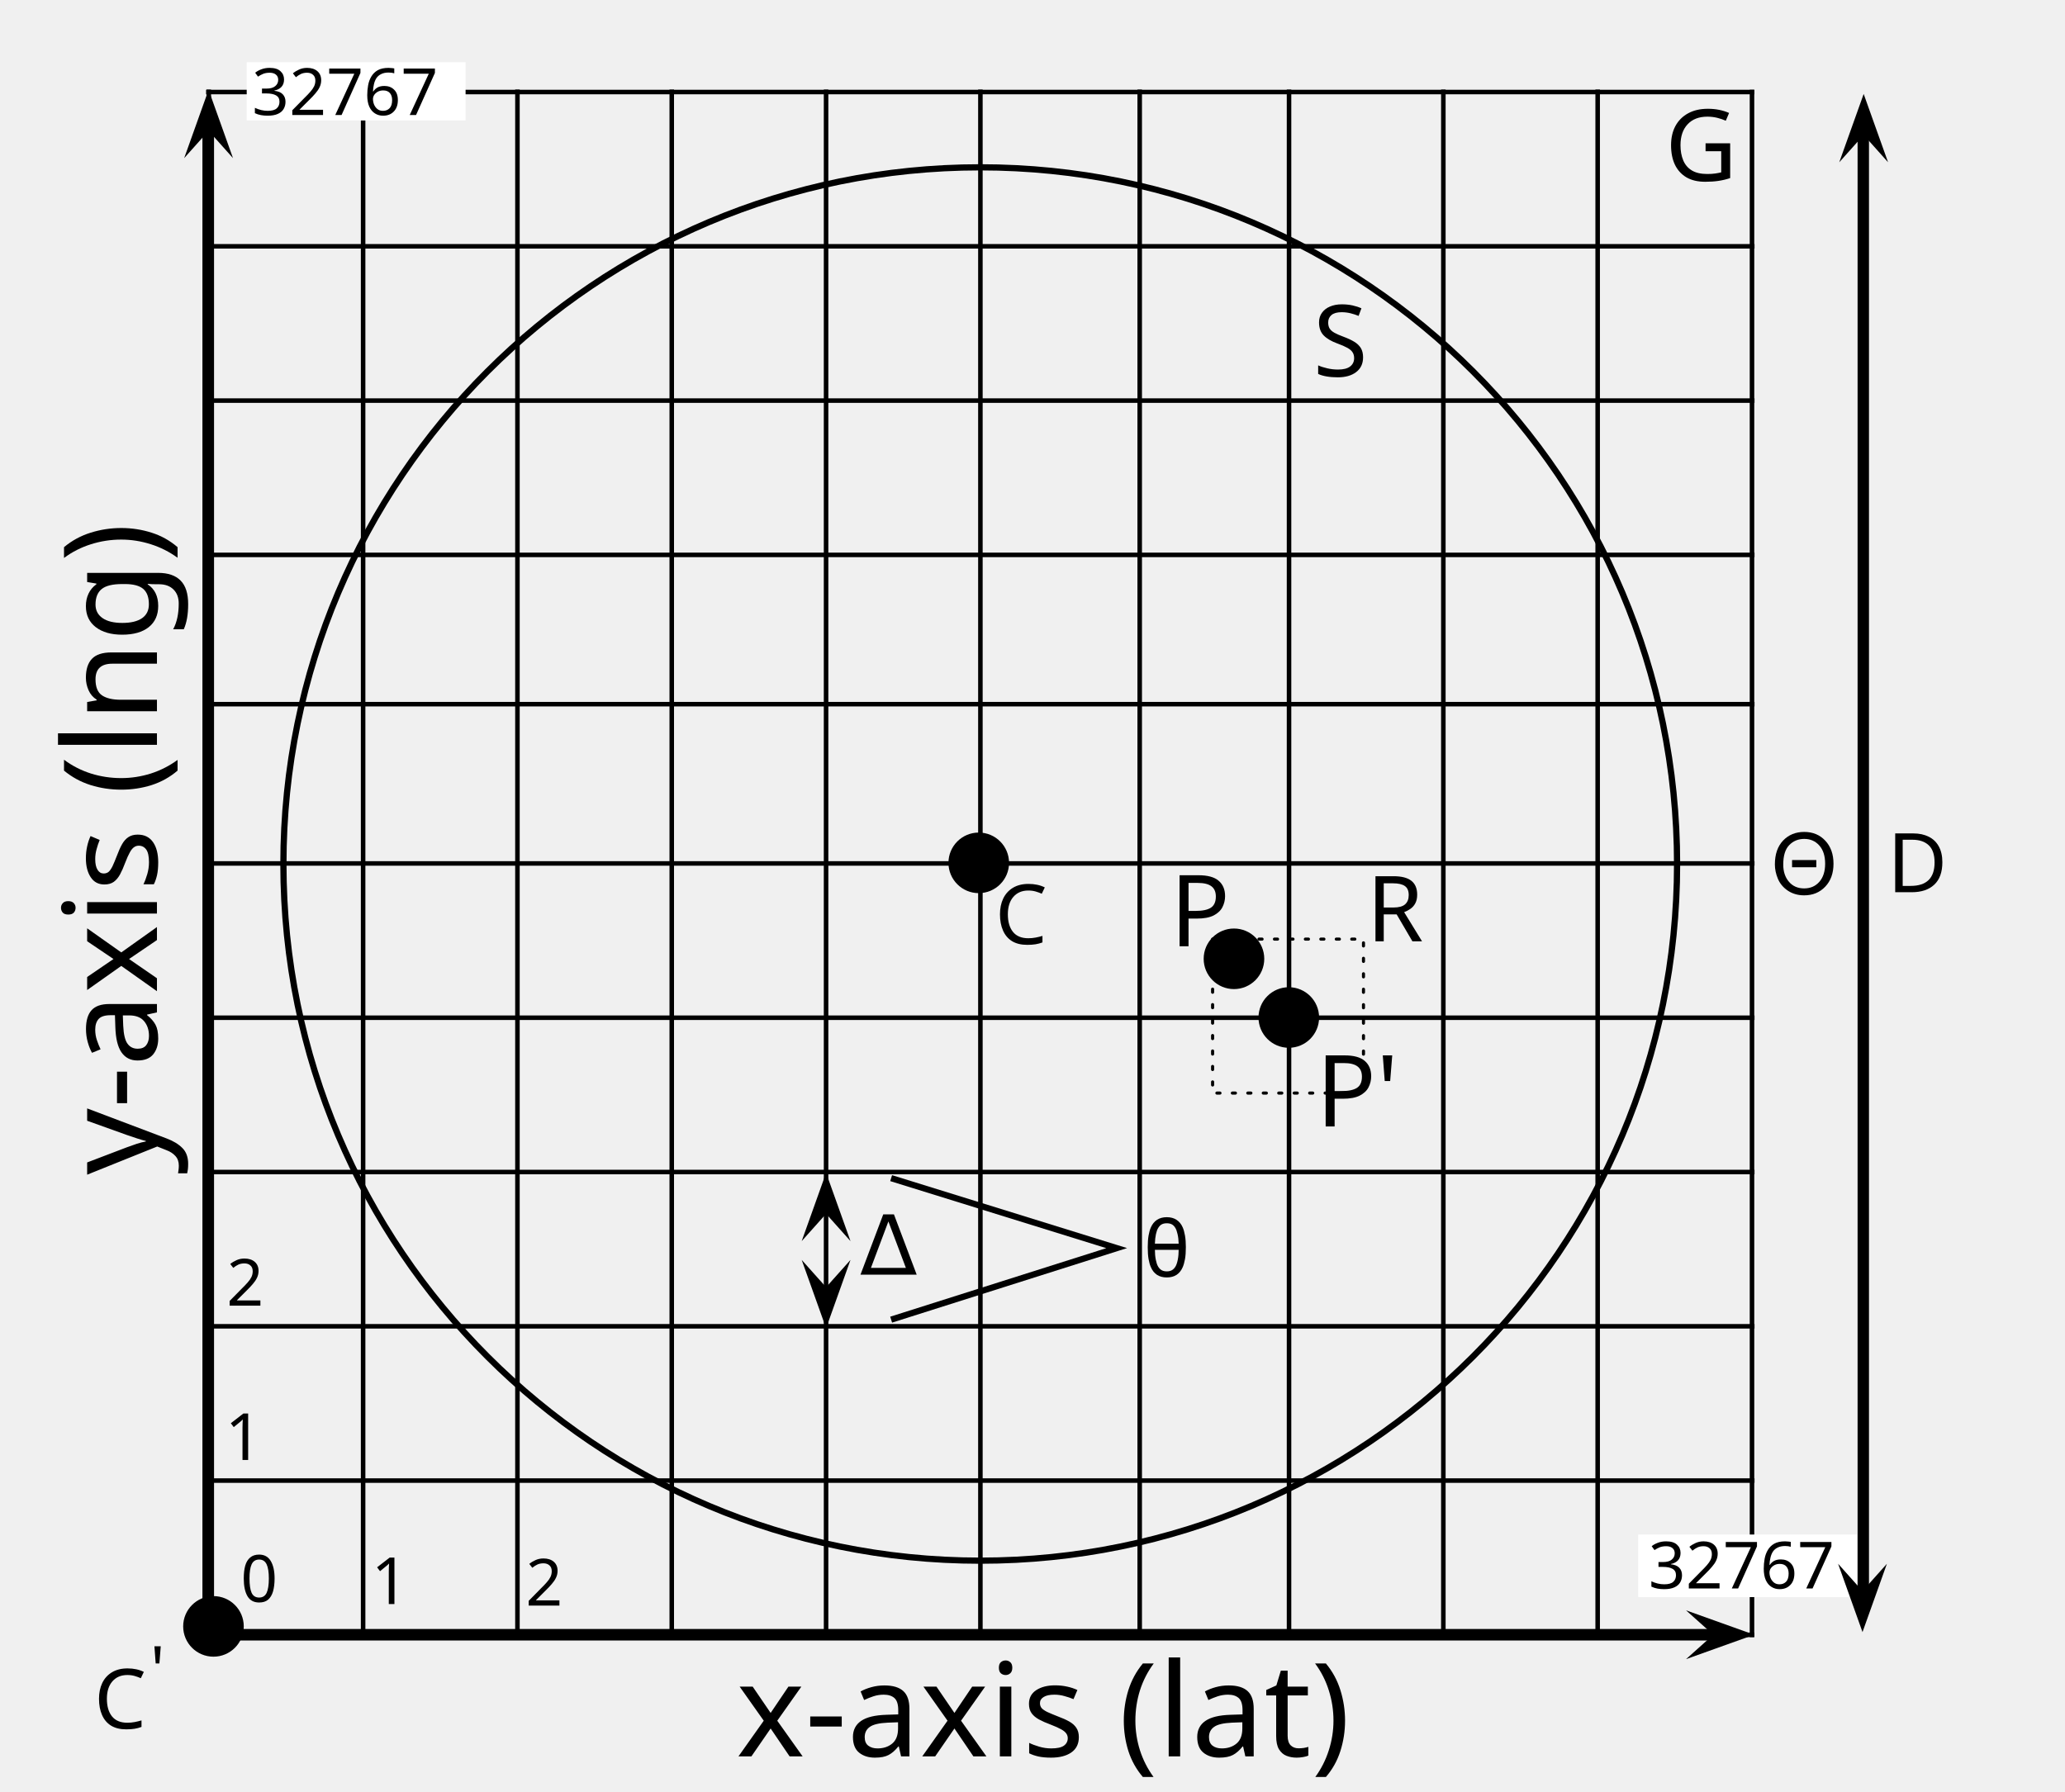
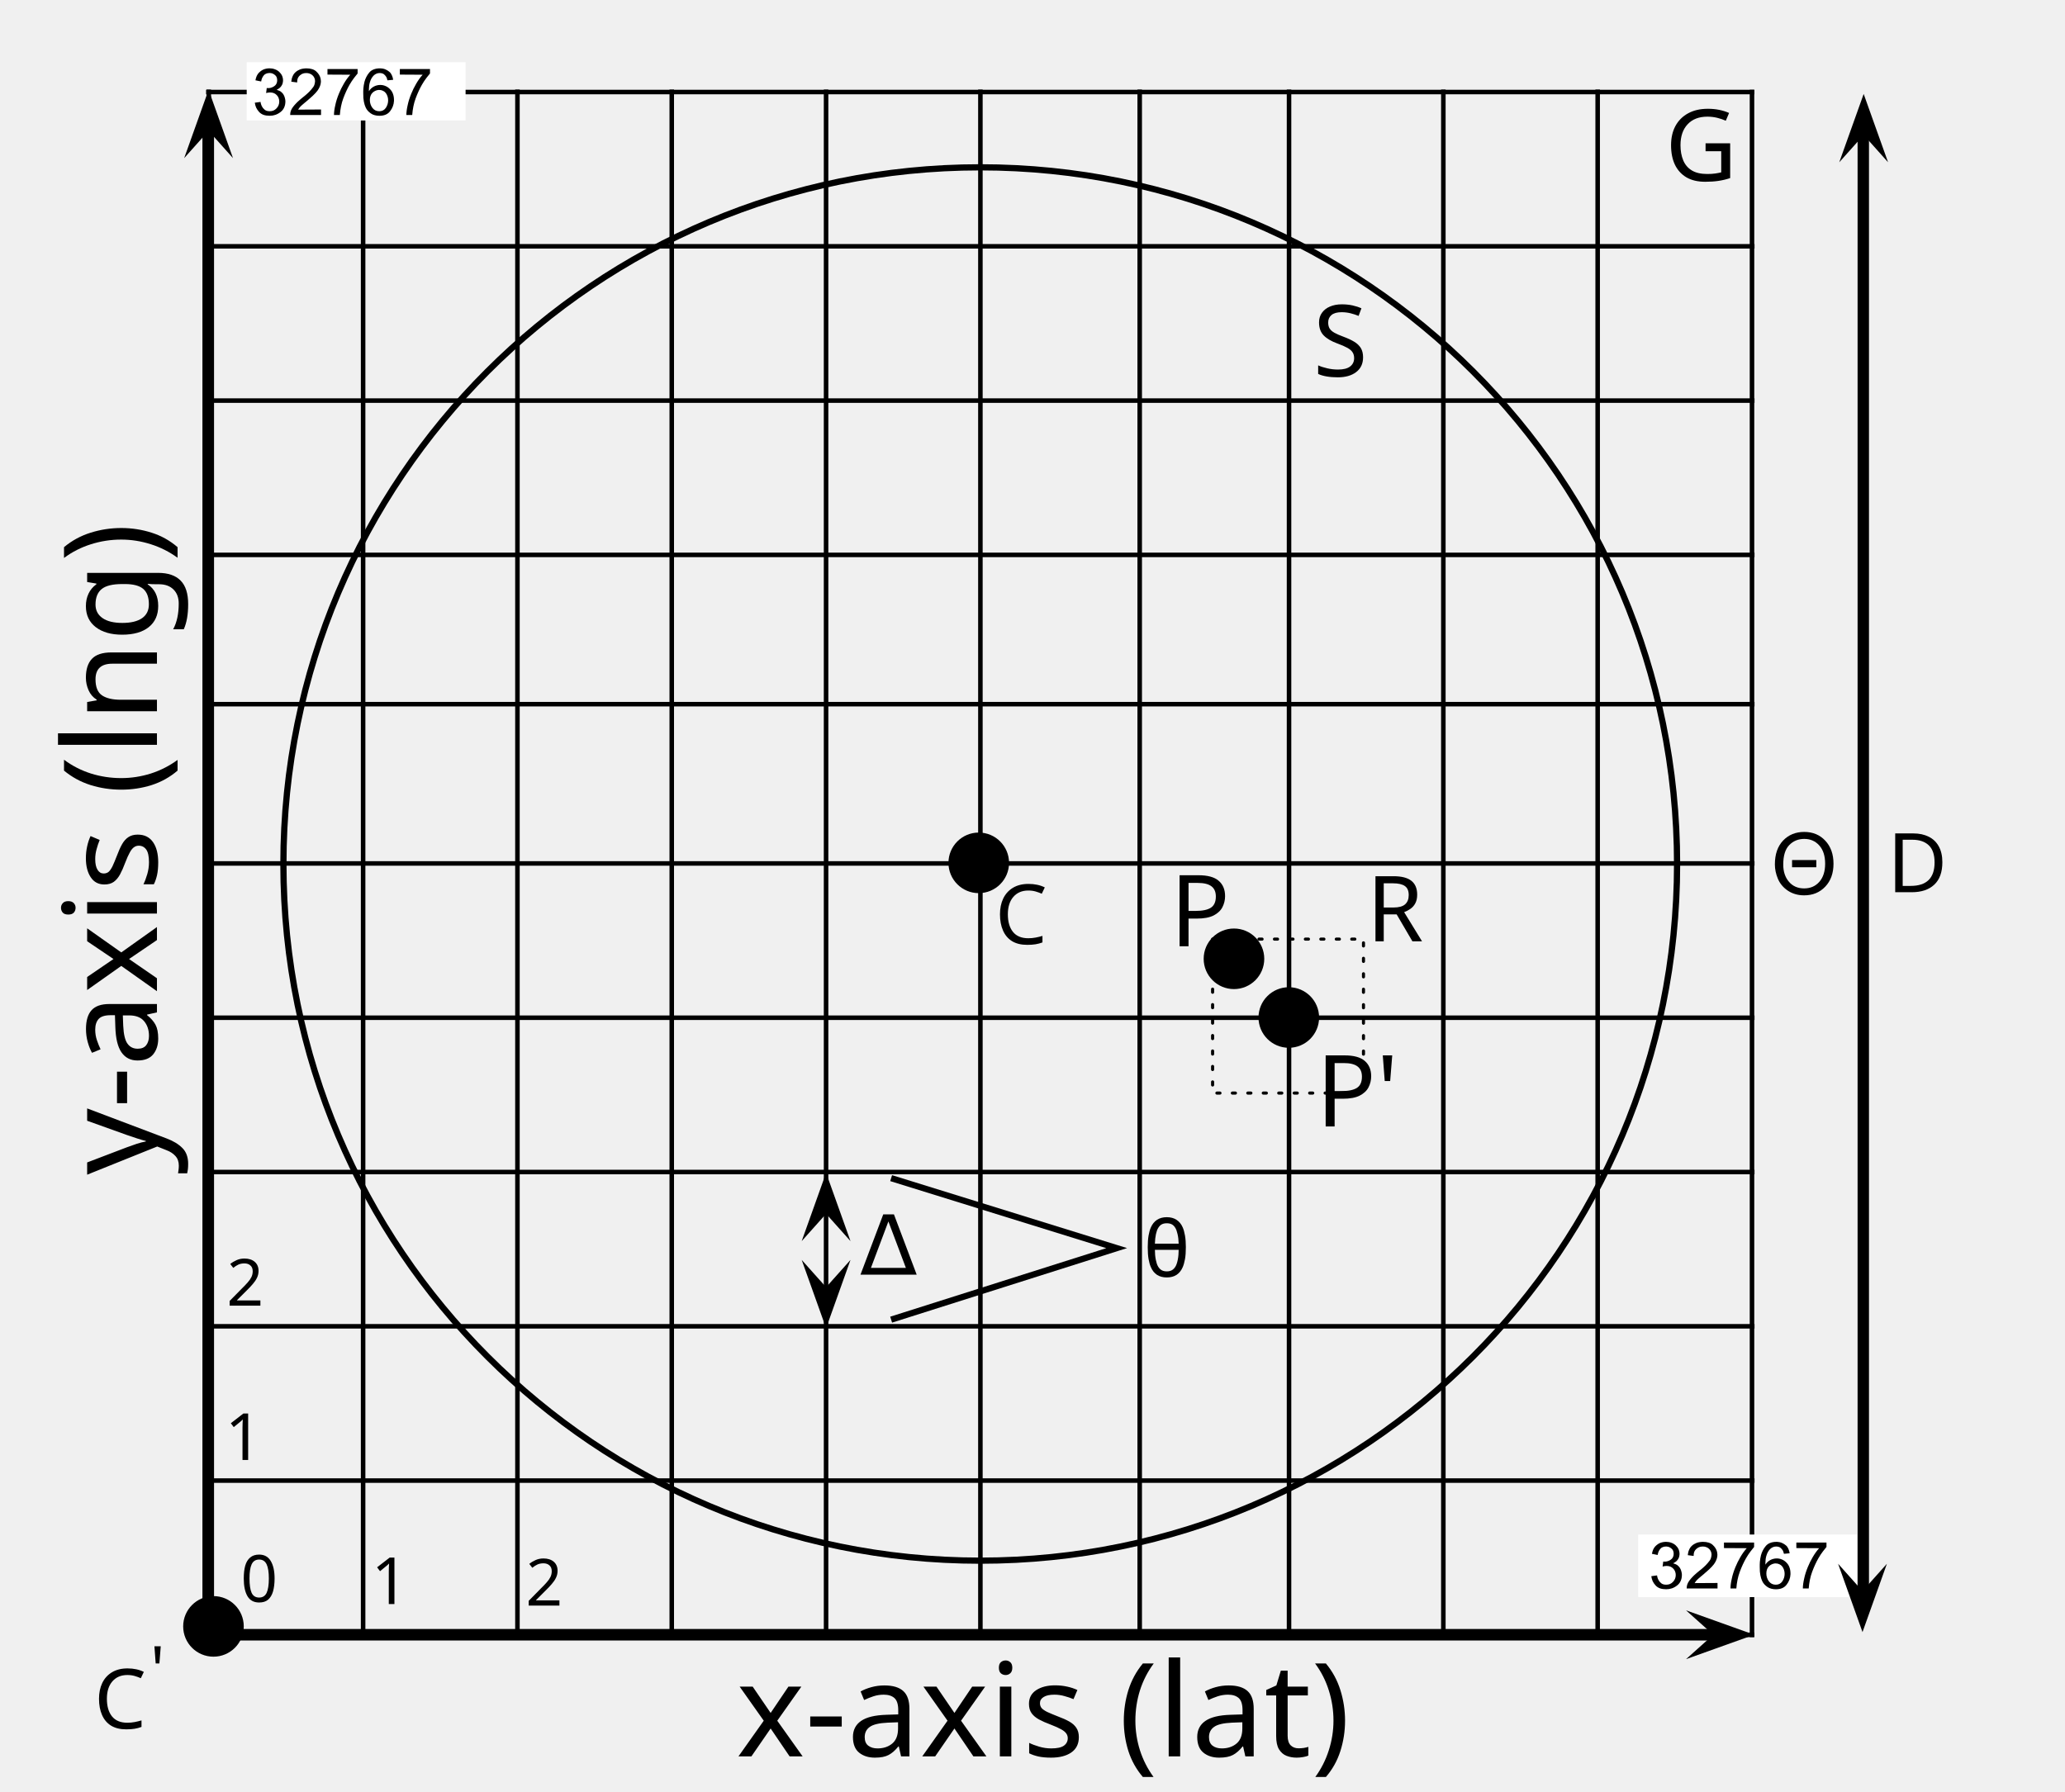
<svg xmlns="http://www.w3.org/2000/svg" version="1.0" width="331.899" height="288.049" id="svg1415">
  <defs id="defs1417" />
  <g id="layer1" transform="translate(3.019696,-47.14022)">
    <g transform="translate(-281.2072,23.29967)" id="g1590">
      <line style="fill:none;stroke:#000000;stroke-width:0.728;stroke-linecap:square;stroke-miterlimit:10" id="line5" y2="38.601" x2="311.745" y1="286.733" x1="311.745" stroke-miterlimit="10" />
      <text x="337.862" y="281.71" style="font-size:10.461px;font-family:ArialMT" id="text7">1</text>
      <line style="fill:none;stroke:#000000;stroke-width:0.728;stroke-linecap:square;stroke-miterlimit:10" id="line9" y2="38.601" x2="336.55" y1="286.733" x1="336.55" stroke-miterlimit="10" />
      <text x="362.665" y="281.96" style="font-size:10.461px;font-family:ArialMT" id="text11">2</text>
      <line style="fill:none;stroke:#000000;stroke-width:0.728;stroke-linecap:square;stroke-miterlimit:10" id="line13" y2="38.601" x2="361.352" y1="286.733" x1="361.352" stroke-miterlimit="10" />
      <line style="fill:none;stroke:#000000;stroke-width:0.728;stroke-linecap:square;stroke-miterlimit:10" id="line17" y2="38.601" x2="386.156" y1="286.733" x1="386.156" stroke-miterlimit="10" />
      <line style="fill:none;stroke:#000000;stroke-width:0.728;stroke-linecap:square;stroke-miterlimit:10" id="line21" y2="38.601" x2="410.958" y1="286.733" x1="410.958" stroke-miterlimit="10" />
      <line style="fill:none;stroke:#000000;stroke-width:0.728;stroke-linecap:square;stroke-miterlimit:10" id="line25" y2="38.601" x2="435.763" y1="286.733" x1="435.763" stroke-miterlimit="10" />
      <line style="fill:none;stroke:#000000;stroke-width:0.728;stroke-linecap:square;stroke-miterlimit:10" id="line29" y2="38.601" x2="485.368" y1="286.733" x1="485.368" stroke-miterlimit="10" />
      <line style="fill:none;stroke:#000000;stroke-width:0.728;stroke-linecap:square;stroke-miterlimit:10" id="line33" y2="38.601" x2="510.171" y1="286.733" x1="510.171" stroke-miterlimit="10" />
      <line style="fill:none;stroke:#000000;stroke-width:0.728;stroke-linecap:square;stroke-miterlimit:10" id="line37" y2="38.601" x2="534.973" y1="286.733" x1="534.973" stroke-miterlimit="10" />
      <line style="fill:none;stroke:#000000;stroke-width:0.728;stroke-linecap:square;stroke-miterlimit:10" id="line41" y2="38.635" x2="559.779" y1="286.663" x1="559.779" stroke-miterlimit="10" />
      <text x="316.851" y="281.353" style="font-size:10.461px;font-family:ArialMT" id="text51">0</text>
      <line stroke-miterlimit="10" x1="461.368" y1="286.733" x2="461.368" y2="38.601" id="line56" style="fill:none;stroke:#000000;stroke-width:0.728;stroke-linecap:square;stroke-miterlimit:10" />
      <line style="fill:none;stroke:#000000;stroke-width:0.728;stroke-linecap:square;stroke-miterlimit:10" id="line53" y2="286.666" x2="559.776" y1="286.666" x1="311.677" stroke-miterlimit="10" />
      <text x="314.351" y="258.551" style="font-size:10.461px;font-family:ArialMT" id="text55">1</text>
      <line style="fill:none;stroke:#000000;stroke-width:0.728;stroke-linecap:square;stroke-miterlimit:10" id="line57" y2="261.864" x2="559.819" y1="261.864" x1="311.677" stroke-miterlimit="10" />
      <text x="314.601" y="233.747" style="font-size:10.461px;font-family:ArialMT" id="text59">2</text>
      <line style="fill:none;stroke:#000000;stroke-width:0.728;stroke-linecap:square;stroke-miterlimit:10" id="line61" y2="237.06" x2="559.819" y1="237.06" x1="311.677" stroke-miterlimit="10" />
      <line style="fill:none;stroke:#000000;stroke-width:0.728;stroke-linecap:square;stroke-miterlimit:10" id="line65" y2="212.258" x2="559.819" y1="212.258" x1="311.677" stroke-miterlimit="10" />
      <line style="fill:none;stroke:#000000;stroke-width:0.728;stroke-linecap:square;stroke-miterlimit:10" id="line69" y2="187.454" x2="559.819" y1="187.454" x1="311.677" stroke-miterlimit="10" />
      <line style="fill:none;stroke:#000000;stroke-width:0.728;stroke-linecap:square;stroke-miterlimit:10" id="line71" y2="162.65" x2="559.819" y1="162.65" x1="311.677" stroke-miterlimit="10" />
      <line style="fill:none;stroke:#000000;stroke-width:0.728;stroke-linecap:square;stroke-miterlimit:10" id="line75" y2="113.046" x2="559.819" y1="113.046" x1="311.677" stroke-miterlimit="10" />
      <line style="fill:none;stroke:#000000;stroke-width:0.728;stroke-linecap:square;stroke-miterlimit:10" id="line79" y2="88.242" x2="559.819" y1="88.242" x1="311.677" stroke-miterlimit="10" />
      <circle style="fill:none;stroke:#000000;stroke-opacity:1" id="path65" cy="162.739" cx="435.738" r="112" />
      <line style="fill:none;stroke:#000000;stroke-width:0.728;stroke-linecap:square;stroke-miterlimit:10" id="line83" y2="63.438" x2="559.819" y1="63.438" x1="311.677" stroke-miterlimit="10" />
      <line style="fill:none;stroke:#000000;stroke-width:0.728;stroke-linecap:square;stroke-miterlimit:10" id="line87" y2="38.636" x2="559.785" y1="38.636" x1="311.677" stroke-miterlimit="10" />
      <g id="g94" transform="translate(0.3535534,7.116117)">
        <rect y="26.724" x="317.487" height="9.369" width="35.179" id="rect90" style="fill:#ffffff" />
-         <text id="text93" style="font-size:10.461px;font-family:ArialMT" y="35.212" x="318.333">32767</text>
+         <path d="m 318.793,33.235 0.921,-0.126 q 0.011,0.073 0.021,0.157 0.021,0.073 0.042,0.167 0.021,0.094 0.063,0.188 0.042,0.094 0.084,0.188 0.073,0.146 0.178,0.282 0.115,0.136 0.262,0.262 0.146,0.126 0.345,0.188 0.209,0.063 0.471,0.063 0.324,0 0.596,-0.105 0.272,-0.115 0.492,-0.345 0.22,-0.22 0.335,-0.502 0.115,-0.282 0.115,-0.607 0,-0.303 -0.105,-0.565 -0.094,-0.262 -0.303,-0.471 -0.199,-0.209 -0.46,-0.314 -0.262,-0.105 -0.596,-0.105 -0.084,0 -0.167,0.01 -0.073,0 -0.136,0.01 -0.031,0.01 -0.073,0.021 -0.031,0 -0.063,0 -0.031,0.01 -0.063,0.021 -0.021,0 -0.052,0.01 -0.011,0 -0.021,0 0,0 0,0 -0.011,0.01 -0.021,0.01 0,0 -0.011,0 -0.011,0 -0.021,0 0,0 0,0 -0.011,0.01 -0.021,0.01 0,0 0,0 l 0.105,-0.826 q 0.011,0.021 0.021,0.021 0.011,0 0.021,0 0.011,0 0.021,0 0.011,0 0.021,0 0.011,0.01 0.021,0.01 0.011,0 0.021,0 0.011,0 0.021,0 0.011,0 0.021,0 0.063,0 0.126,0 0.063,0 0.136,-0.01 0.063,-0.01 0.136,-0.021 0.073,-0.021 0.146,-0.042 0.178,-0.052 0.345,-0.146 0.167,-0.094 0.314,-0.23 0.146,-0.146 0.22,-0.345 0.084,-0.199 0.084,-0.46 0,-0.272 -0.084,-0.481 -0.084,-0.22 -0.262,-0.356 -0.167,-0.146 -0.356,-0.23 -0.178,-0.084 -0.387,-0.094 -0.011,0 -0.021,0 -0.011,0 -0.011,-0.01 -0.011,0 -0.021,0 -0.011,0 -0.021,0 -0.011,0 -0.031,0 -0.011,0 -0.031,0 -0.314,0 -0.554,0.105 -0.241,0.094 -0.398,0.303 -0.157,0.199 -0.262,0.439 -0.094,0.241 -0.136,0.513 l -0.921,-0.188 q 0.073,-0.398 0.209,-0.701 0.146,-0.314 0.345,-0.513 0.209,-0.209 0.429,-0.356 0.22,-0.146 0.45,-0.22 0.052,-0.021 0.105,-0.031 0.052,-0.01 0.115,-0.031 0.052,-0.01 0.105,-0.021 0.052,-0.01 0.105,-0.021 0.105,-0.021 0.199,-0.021 0.094,-0.01 0.188,-0.01 0.471,0 0.858,0.146 0.398,0.136 0.711,0.418 0.303,0.282 0.46,0.628 0.157,0.345 0.157,0.753 0,0.073 -0.011,0.167 -0.011,0.084 -0.031,0.188 -0.011,0.105 -0.052,0.209 -0.042,0.094 -0.094,0.199 -0.052,0.105 -0.136,0.209 -0.073,0.105 -0.178,0.199 -0.105,0.094 -0.241,0.178 -0.126,0.084 -0.282,0.157 v 0 q 0.063,0.021 0.136,0.052 0.084,0.021 0.157,0.052 0.084,0.031 0.167,0.073 0.084,0.042 0.178,0.094 0.042,0.031 0.084,0.073 0.042,0.031 0.084,0.073 0.042,0.042 0.084,0.084 0.042,0.031 0.084,0.084 0.073,0.094 0.136,0.199 0.063,0.105 0.115,0.23 0.021,0.063 0.042,0.126 0.021,0.063 0.042,0.126 0.021,0.073 0.031,0.136 0.021,0.063 0.031,0.126 0.011,0.042 0.011,0.084 0.011,0.042 0.011,0.084 0,0.021 0,0.042 0,0.021 0.011,0.042 0,0.021 0,0.042 0,0.021 0,0.042 0,0.544 -0.199,0.983 -0.188,0.429 -0.586,0.732 -0.387,0.303 -0.826,0.45 -0.429,0.146 -0.91,0.146 -0.565,0 -0.994,-0.146 -0.429,-0.157 -0.722,-0.481 -0.293,-0.324 -0.46,-0.68 -0.157,-0.356 -0.209,-0.743 0,0 0,0 0,0 0,-0.01 0,0 0,0 0,0 0,0 0,0 0,0 0,-0.01 0,-0.021 v -0.021 z m 10.639,1.088 v 0.889 h -4.958 q 0,0 0,0 0,0 0,0 0,0 0,0 0,0 0,-0.01 0,0 0,0 0,0 0,0 0,0 0,0 0,-0.01 0,-0.021 0,-0.335 0.105,-0.638 0.115,-0.314 0.335,-0.607 0.22,-0.293 0.471,-0.554 0.251,-0.272 0.523,-0.502 0.084,-0.084 0.167,-0.146 0.084,-0.073 0.167,-0.146 0.042,-0.031 0.084,-0.063 0.042,-0.031 0.084,-0.073 0.031,-0.031 0.073,-0.063 0.042,-0.031 0.084,-0.063 0.136,-0.115 0.262,-0.209 0.126,-0.105 0.23,-0.199 0.115,-0.094 0.209,-0.188 0.105,-0.094 0.199,-0.188 0.021,-0.021 0.042,-0.042 0.031,-0.031 0.063,-0.063 0.021,-0.021 0.042,-0.042 0.031,-0.031 0.052,-0.063 0.021,-0.031 0.042,-0.052 0.031,-0.031 0.063,-0.063 0.021,-0.021 0.042,-0.042 0.031,-0.031 0.052,-0.063 0.199,-0.22 0.324,-0.408 0.126,-0.188 0.178,-0.356 0.052,-0.167 0.073,-0.303 0.031,-0.146 0.031,-0.272 0,-0.282 -0.105,-0.513 -0.094,-0.23 -0.293,-0.418 -0.199,-0.188 -0.46,-0.282 -0.251,-0.094 -0.554,-0.094 -0.031,0 -0.094,0.01 -0.063,0 -0.178,0.01 -0.105,0.01 -0.22,0.052 -0.115,0.031 -0.23,0.094 -0.136,0.073 -0.272,0.188 -0.126,0.105 -0.241,0.262 -0.115,0.157 -0.178,0.377 -0.052,0.22 -0.052,0.523 l -0.941,-0.126 q 0.011,-0.063 0.021,-0.157 0.021,-0.094 0.031,-0.199 0.021,-0.115 0.052,-0.23 0.042,-0.126 0.094,-0.251 0.094,-0.23 0.22,-0.408 0.136,-0.178 0.293,-0.314 0.157,-0.136 0.324,-0.23 0.167,-0.105 0.335,-0.167 0.146,-0.052 0.282,-0.094 0.146,-0.042 0.282,-0.052 0.146,-0.021 0.262,-0.031 0.126,-0.01 0.23,-0.01 0.523,0 0.921,0.126 0.408,0.126 0.669,0.377 0.272,0.251 0.439,0.523 0.167,0.262 0.241,0.565 0.021,0.063 0.021,0.126 0.011,0.063 0.021,0.126 0.011,0.063 0.011,0.126 0.011,0.063 0.011,0.115 0,0.272 -0.084,0.575 -0.084,0.293 -0.262,0.607 -0.167,0.324 -0.544,0.722 -0.366,0.398 -0.941,0.889 -0.021,0.01 -0.063,0.042 -0.031,0.031 -0.084,0.084 -0.031,0.021 -0.063,0.052 -0.021,0.021 -0.052,0.042 -0.021,0.031 -0.052,0.063 -0.031,0.021 -0.063,0.042 -0.063,0.052 -0.126,0.105 -0.052,0.042 -0.105,0.094 -0.052,0.042 -0.094,0.073 -0.031,0.021 -0.052,0.042 -0.314,0.251 -0.513,0.439 -0.199,0.178 -0.293,0.293 -0.094,0.126 -0.157,0.22 -0.063,0.094 -0.115,0.167 l 3.682,-0.021 v 0 z m 1.036,-5.607 v -0.889 h 4.843 v 0.711 q -0.105,0.136 -0.251,0.314 -0.146,0.167 -0.324,0.408 -0.178,0.23 -0.366,0.513 -0.178,0.272 -0.366,0.596 -0.262,0.46 -0.513,1.004 -0.251,0.544 -0.481,1.161 -0.23,0.617 -0.366,1.297 -0.136,0.669 -0.188,1.381 h -0.941 q 0,-0.335 0.052,-0.732 0.052,-0.398 0.157,-0.847 0.094,-0.46 0.241,-0.921 0.146,-0.46 0.345,-0.941 0.157,-0.398 0.356,-0.795 0.199,-0.408 0.429,-0.795 0.23,-0.398 0.481,-0.753 0.262,-0.366 0.554,-0.69 l -3.661,-0.021 v 0 z m 10.565,0.837 -0.921,0.084 q -0.011,-0.021 -0.031,-0.073 -0.011,-0.063 -0.031,-0.136 -0.021,-0.084 -0.052,-0.157 -0.031,-0.084 -0.073,-0.167 -0.063,-0.115 -0.157,-0.22 -0.094,-0.115 -0.22,-0.22 -0.126,-0.094 -0.303,-0.146 -0.178,-0.052 -0.398,-0.052 -0.272,0 -0.513,0.105 -0.23,0.094 -0.439,0.293 -0.199,0.199 -0.356,0.471 -0.157,0.272 -0.251,0.607 -0.011,0.031 -0.021,0.063 -0.011,0.031 -0.011,0.063 0,0.01 -0.011,0.031 0,0.01 0,0.021 -0.011,0.021 -0.021,0.031 0,0.01 0,0.031 -0.031,0.136 -0.052,0.282 -0.011,0.136 -0.021,0.282 -0.011,0.136 -0.021,0.293 0,0.157 0,0.335 l 0.021,-0.021 q 0.146,-0.23 0.335,-0.408 0.199,-0.178 0.429,-0.303 0.23,-0.126 0.481,-0.188 0.262,-0.073 0.554,-0.073 0.439,0 0.826,0.167 0.398,0.157 0.722,0.492 0.335,0.324 0.492,0.764 0.167,0.439 0.167,0.994 0,0.01 0,0.021 0,0.01 0,0.01 0,0.01 0,0.021 0,0.01 0,0.021 0,0.01 0,0.021 0,0.01 0,0.01 0,0.01 0,0.021 0,0.01 0,0.021 -0.021,0.45 -0.178,0.868 -0.157,0.418 -0.45,0.795 -0.293,0.377 -0.722,0.554 -0.429,0.178 -0.994,0.178 -0.398,0 -0.743,-0.094 -0.345,-0.084 -0.628,-0.282 -0.282,-0.199 -0.492,-0.429 -0.209,-0.241 -0.335,-0.513 -0.094,-0.199 -0.167,-0.429 -0.073,-0.241 -0.126,-0.502 -0.052,-0.272 -0.084,-0.607 -0.021,-0.335 -0.021,-0.753 0,-0.146 0,-0.345 0.011,-0.199 0.021,-0.45 0.021,-0.251 0.063,-0.513 0.042,-0.272 0.115,-0.554 0.105,-0.398 0.293,-0.764 0.188,-0.377 0.471,-0.711 0.272,-0.335 0.701,-0.502 0.439,-0.178 1.015,-0.178 0.031,0 0.052,0 0.031,0 0.063,0 0.021,0.01 0.052,0.01 0.031,0 0.063,0 0.063,0.01 0.126,0.021 0.063,0 0.126,0.01 0.272,0.052 0.533,0.188 0.262,0.126 0.513,0.335 0.241,0.199 0.387,0.534 0.157,0.324 0.22,0.764 v -0.021 z m -3.755,3.232 q 0,0.366 0.105,0.69 0.105,0.314 0.303,0.586 0.209,0.272 0.481,0.408 0.282,0.136 0.628,0.136 0.345,0 0.607,-0.136 0.262,-0.136 0.45,-0.408 0.178,-0.272 0.272,-0.575 0.094,-0.303 0.094,-0.628 0,-0.356 -0.105,-0.649 -0.094,-0.303 -0.282,-0.544 -0.199,-0.241 -0.471,-0.356 -0.262,-0.126 -0.596,-0.126 -0.021,0 -0.042,0 -0.021,0 -0.042,0 -0.011,0 -0.021,0 -0.011,0 -0.021,0 -0.011,0.01 -0.021,0.01 0,0 -0.011,0 -0.251,0.031 -0.481,0.146 -0.23,0.105 -0.439,0.314 -0.199,0.199 -0.303,0.492 -0.105,0.293 -0.105,0.659 v -0.021 z m 4.822,-4.069 v -0.889 h 4.843 v 0.711 q -0.105,0.136 -0.251,0.314 -0.146,0.167 -0.324,0.408 -0.178,0.23 -0.366,0.513 -0.178,0.272 -0.366,0.596 -0.262,0.46 -0.513,1.004 -0.251,0.544 -0.481,1.161 -0.23,0.617 -0.366,1.297 -0.136,0.669 -0.188,1.381 h -0.941 q 0,-0.335 0.052,-0.732 0.052,-0.398 0.157,-0.847 0.094,-0.46 0.241,-0.921 0.146,-0.46 0.345,-0.941 0.157,-0.398 0.356,-0.795 0.199,-0.408 0.429,-0.795 0.23,-0.398 0.481,-0.753 0.262,-0.366 0.554,-0.69 l -3.661,-0.021 v 0 z" id="text93" fill="currentColor" aria-label="32767" />
      </g>
      <polyline id="polyline99" points="287.052,178.175 298.037,174.253 287.052,170.331 291.445,174.253 " transform="matrix(0.9975108,0,0,1,262.8426,112.3946)" />
      <polyline id="polyline103" points="153.141,36.417 149.219,25.435 145.295,36.417 149.219,32.025 " transform="translate(162.4957,12.84328)" />
      <text x="-160.296" y="303.414" style="font-size:20.921px;font-family:ArialMT;text-align:center;text-anchor:middle" id="text105" transform="rotate(-90)">y-axis (lng)</text>
      <line style="fill:none;stroke:#000000;stroke-width:1.85;stroke-miterlimit:10" id="line109" y2="286.648" x2="556.819" y1="286.648" x1="313.305" stroke-miterlimit="10" />
      <line style="fill:none;stroke:#000000;stroke-width:1.832;stroke-miterlimit:10" id="line111" y2="43.961" x2="311.665" y1="282.576" x1="311.665" stroke-miterlimit="10" />
      <line stroke-miterlimit="10" x1="311.677" y1="137.046" x2="559.819" y2="137.046" id="line54" style="fill:none;stroke:#000000;stroke-width:0.728;stroke-linecap:square;stroke-miterlimit:10" />
      <g id="g75" transform="translate(0,24)">
        <text id="text107" style="font-size:20.921px;font-family:ArialMT;text-align:center;text-anchor:middle" y="282.203" x="445.857">x-axis (lat)</text>
      </g>
      <circle id="path51" cx="435.498" cy="162.555" r="4.869" />
      <circle r="4.869" cy="187.418" cx="485.331" id="circle52" />
      <text xml:space="preserve" style="font-style:normal;font-weight:normal;font-size:40px;line-height:1.25;font-family:sans-serif;letter-spacing:0px;word-spacing:0px;fill:#000000;fill-opacity:1;stroke:none" x="438.098" y="175.597" id="text56">
        <tspan id="tspan54" x="438.098" y="175.597" style="font-size:13.333px">C</tspan>
      </text>
      <text xml:space="preserve" style="font-style:normal;font-weight:normal;font-size:40px;line-height:1.25;font-family:sans-serif;letter-spacing:0px;word-spacing:0px;fill:#000000;fill-opacity:1;stroke:none" x="489.709" y="204.929" id="text60">
        <tspan id="tspan58" x="489.709" y="204.929" style="font-size:16px">P'</tspan>
      </text>
      <rect style="fill:#ffffff;stroke-width:1.036" id="rect74" width="35.179" height="10.057" x="541.487" y="270.537" />
-       <text id="text72" style="font-size:10.461px;font-family:ArialMT" y="279.21" x="543.139">32767</text>
+       <path d="m 543.599,277.233 0.921,-0.126 q 0.011,0.073 0.021,0.157 0.021,0.073 0.042,0.167 0.021,0.094 0.063,0.188 0.042,0.094 0.084,0.188 0.073,0.146 0.178,0.282 0.115,0.136 0.262,0.262 0.146,0.126 0.345,0.188 0.209,0.063 0.471,0.063 0.324,0 0.596,-0.105 0.272,-0.115 0.492,-0.345 0.22,-0.22 0.335,-0.502 0.115,-0.282 0.115,-0.607 0,-0.303 -0.105,-0.565 -0.094,-0.262 -0.303,-0.471 -0.199,-0.209 -0.46,-0.314 -0.262,-0.105 -0.596,-0.105 -0.084,0 -0.167,0.011 -0.073,0 -0.136,0.011 -0.031,0.011 -0.073,0.021 -0.031,0 -0.063,0 -0.031,0.011 -0.063,0.021 -0.021,0 -0.052,0.011 -0.011,0 -0.021,0 0,0 0,0 -0.011,0.011 -0.021,0.011 0,0 -0.011,0 -0.011,0 -0.021,0 0,0 0,0 -0.011,0.011 -0.021,0.011 0,0 0,0 l 0.105,-0.826 q 0.011,0.021 0.021,0.021 0.011,0 0.021,0 0.011,0 0.021,0 0.011,0 0.021,0 0.011,0.011 0.021,0.011 0.011,0 0.021,0 0.011,0 0.021,0 0.011,0 0.021,0 0.063,0 0.126,0 0.063,0 0.136,-0.011 0.063,-0.011 0.136,-0.021 0.073,-0.021 0.146,-0.042 0.178,-0.052 0.345,-0.146 0.167,-0.094 0.314,-0.23 0.146,-0.146 0.22,-0.345 0.084,-0.199 0.084,-0.46 0,-0.272 -0.084,-0.481 -0.084,-0.22 -0.262,-0.356 -0.167,-0.146 -0.356,-0.23 -0.178,-0.084 -0.387,-0.094 -0.011,0 -0.021,0 -0.011,0 -0.011,-0.011 -0.011,0 -0.021,0 -0.011,0 -0.021,0 -0.011,0 -0.031,0 -0.011,0 -0.031,0 -0.314,0 -0.554,0.105 -0.241,0.094 -0.398,0.303 -0.157,0.199 -0.262,0.439 -0.094,0.241 -0.136,0.513 l -0.921,-0.188 q 0.073,-0.398 0.209,-0.701 0.146,-0.314 0.345,-0.513 0.209,-0.209 0.429,-0.356 0.22,-0.146 0.45,-0.22 0.052,-0.021 0.105,-0.031 0.052,-0.011 0.115,-0.031 0.052,-0.011 0.105,-0.021 0.052,-0.011 0.105,-0.021 0.105,-0.021 0.199,-0.021 0.094,-0.011 0.188,-0.011 0.471,0 0.858,0.146 0.398,0.136 0.711,0.418 0.303,0.282 0.46,0.628 0.157,0.345 0.157,0.753 0,0.073 -0.011,0.167 -0.011,0.084 -0.031,0.188 -0.011,0.105 -0.052,0.209 -0.042,0.094 -0.094,0.199 -0.052,0.105 -0.136,0.209 -0.073,0.105 -0.178,0.199 -0.105,0.094 -0.241,0.178 -0.126,0.084 -0.282,0.157 v 0 q 0.063,0.021 0.136,0.052 0.084,0.021 0.157,0.052 0.084,0.031 0.167,0.073 0.084,0.042 0.178,0.094 0.042,0.031 0.084,0.073 0.042,0.031 0.084,0.073 0.042,0.042 0.084,0.084 0.042,0.031 0.084,0.084 0.073,0.094 0.136,0.199 0.063,0.105 0.115,0.23 0.021,0.063 0.042,0.126 0.021,0.063 0.042,0.126 0.021,0.073 0.031,0.136 0.021,0.063 0.031,0.126 0.011,0.042 0.011,0.084 0.011,0.042 0.011,0.084 0,0.021 0,0.042 0,0.021 0.011,0.042 0,0.021 0,0.042 0,0.021 0,0.042 0,0.544 -0.199,0.983 -0.188,0.429 -0.586,0.732 -0.387,0.303 -0.826,0.45 -0.429,0.146 -0.91,0.146 -0.565,0 -0.994,-0.146 -0.429,-0.157 -0.722,-0.481 -0.293,-0.324 -0.46,-0.68 -0.157,-0.356 -0.209,-0.743 0,0 0,0 0,0 0,-0.011 0,0 0,0 0,0 0,0 0,0 0,0 0,-0.011 0,-0.021 v -0.021 z m 10.639,1.088 v 0.889 h -4.958 q 0,0 0,0 0,0 0,0 0,0 0,0 0,0 0,-0.011 0,0 0,0 0,0 0,0 0,0 0,0 0,-0.011 0,-0.021 0,-0.335 0.105,-0.638 0.115,-0.314 0.335,-0.607 0.22,-0.293 0.471,-0.554 0.251,-0.272 0.523,-0.502 0.084,-0.084 0.167,-0.146 0.084,-0.073 0.167,-0.146 0.042,-0.031 0.084,-0.063 0.042,-0.031 0.084,-0.073 0.031,-0.031 0.073,-0.063 0.042,-0.031 0.084,-0.063 0.136,-0.115 0.262,-0.209 0.126,-0.105 0.23,-0.199 0.115,-0.094 0.209,-0.188 0.105,-0.094 0.199,-0.188 0.021,-0.021 0.042,-0.042 0.031,-0.031 0.063,-0.063 0.021,-0.021 0.042,-0.042 0.031,-0.031 0.052,-0.063 0.021,-0.031 0.042,-0.052 0.031,-0.031 0.063,-0.063 0.021,-0.021 0.042,-0.042 0.031,-0.031 0.052,-0.063 0.199,-0.22 0.324,-0.408 0.126,-0.188 0.178,-0.356 0.052,-0.167 0.073,-0.303 0.031,-0.146 0.031,-0.272 0,-0.282 -0.105,-0.513 -0.094,-0.23 -0.293,-0.418 -0.199,-0.188 -0.46,-0.282 -0.251,-0.094 -0.554,-0.094 -0.031,0 -0.094,0.011 -0.063,0 -0.178,0.011 -0.105,0.011 -0.22,0.052 -0.115,0.031 -0.23,0.094 -0.136,0.073 -0.272,0.188 -0.126,0.105 -0.241,0.262 -0.115,0.157 -0.178,0.377 -0.052,0.22 -0.052,0.523 l -0.941,-0.126 q 0.011,-0.063 0.021,-0.157 0.021,-0.094 0.031,-0.199 0.021,-0.115 0.052,-0.23 0.042,-0.126 0.094,-0.251 0.094,-0.23 0.22,-0.408 0.136,-0.178 0.293,-0.314 0.157,-0.136 0.324,-0.23 0.167,-0.105 0.335,-0.167 0.146,-0.052 0.282,-0.094 0.146,-0.042 0.282,-0.052 0.146,-0.021 0.262,-0.031 0.126,-0.011 0.23,-0.011 0.523,0 0.921,0.126 0.408,0.126 0.669,0.377 0.272,0.251 0.439,0.523 0.167,0.262 0.241,0.565 0.021,0.063 0.021,0.126 0.011,0.063 0.021,0.126 0.011,0.063 0.011,0.126 0.011,0.063 0.011,0.115 0,0.272 -0.084,0.575 -0.084,0.293 -0.262,0.607 -0.167,0.324 -0.544,0.722 -0.366,0.398 -0.941,0.889 -0.021,0.011 -0.063,0.042 -0.031,0.031 -0.084,0.084 -0.031,0.021 -0.063,0.052 -0.021,0.021 -0.052,0.042 -0.021,0.031 -0.052,0.063 -0.031,0.021 -0.063,0.042 -0.063,0.052 -0.126,0.105 -0.052,0.042 -0.105,0.094 -0.052,0.042 -0.094,0.073 -0.031,0.021 -0.052,0.042 -0.314,0.251 -0.513,0.439 -0.199,0.178 -0.293,0.293 -0.094,0.126 -0.157,0.22 -0.063,0.094 -0.115,0.167 l 3.682,-0.021 v 0 z m 1.036,-5.607 v -0.889 h 4.843 v 0.711 q -0.105,0.136 -0.251,0.314 -0.146,0.167 -0.324,0.408 -0.178,0.23 -0.366,0.513 -0.178,0.272 -0.366,0.596 -0.262,0.46 -0.513,1.004 -0.251,0.544 -0.481,1.161 -0.23,0.617 -0.366,1.297 -0.136,0.669 -0.188,1.381 h -0.941 q 0,-0.335 0.052,-0.732 0.052,-0.398 0.157,-0.847 0.094,-0.46 0.241,-0.921 0.146,-0.46 0.345,-0.941 0.157,-0.398 0.356,-0.795 0.199,-0.408 0.429,-0.795 0.23,-0.398 0.481,-0.753 0.262,-0.366 0.554,-0.69 l -3.661,-0.021 v 0 z m 10.565,0.837 -0.921,0.084 q -0.011,-0.021 -0.031,-0.073 -0.011,-0.063 -0.031,-0.136 -0.021,-0.084 -0.052,-0.157 -0.031,-0.084 -0.073,-0.167 -0.063,-0.115 -0.157,-0.22 -0.094,-0.115 -0.22,-0.22 -0.126,-0.094 -0.303,-0.146 -0.178,-0.052 -0.398,-0.052 -0.272,0 -0.513,0.105 -0.23,0.094 -0.439,0.293 -0.199,0.199 -0.356,0.471 -0.157,0.272 -0.251,0.607 -0.011,0.031 -0.021,0.063 -0.011,0.031 -0.011,0.063 0,0.011 -0.011,0.031 0,0.011 0,0.021 -0.011,0.021 -0.021,0.031 0,0.011 0,0.031 -0.031,0.136 -0.052,0.282 -0.011,0.136 -0.021,0.282 -0.011,0.136 -0.021,0.293 0,0.157 0,0.335 l 0.021,-0.021 q 0.146,-0.23 0.335,-0.408 0.199,-0.178 0.429,-0.303 0.23,-0.126 0.481,-0.188 0.262,-0.073 0.554,-0.073 0.439,0 0.826,0.167 0.398,0.157 0.722,0.492 0.335,0.324 0.492,0.764 0.167,0.439 0.167,0.994 0,0.011 0,0.021 0,0.011 0,0.011 0,0.011 0,0.021 0,0.011 0,0.021 0,0.011 0,0.021 0,0.011 0,0.011 0,0.011 0,0.021 0,0.011 0,0.021 -0.021,0.45 -0.178,0.868 -0.157,0.418 -0.45,0.795 -0.293,0.377 -0.722,0.554 -0.429,0.178 -0.994,0.178 -0.398,0 -0.743,-0.094 -0.345,-0.084 -0.628,-0.282 -0.282,-0.199 -0.492,-0.429 -0.209,-0.241 -0.335,-0.513 -0.094,-0.199 -0.167,-0.429 -0.073,-0.241 -0.126,-0.502 -0.052,-0.272 -0.084,-0.607 -0.021,-0.335 -0.021,-0.753 0,-0.146 0,-0.345 0.011,-0.199 0.021,-0.45 0.021,-0.251 0.063,-0.513 0.042,-0.272 0.115,-0.554 0.105,-0.398 0.293,-0.764 0.188,-0.377 0.471,-0.711 0.272,-0.335 0.701,-0.502 0.439,-0.178 1.015,-0.178 0.031,0 0.052,0 0.031,0 0.063,0 0.021,0.011 0.052,0.011 0.031,0 0.063,0 0.063,0.011 0.126,0.021 0.063,0 0.126,0.011 0.272,0.052 0.533,0.188 0.262,0.126 0.513,0.335 0.241,0.199 0.387,0.533 0.157,0.324 0.22,0.764 v -0.021 z m -3.755,3.232 q 0,0.366 0.105,0.69 0.105,0.314 0.303,0.586 0.209,0.272 0.481,0.408 0.282,0.136 0.628,0.136 0.345,0 0.607,-0.136 0.262,-0.136 0.45,-0.408 0.178,-0.272 0.272,-0.575 0.094,-0.303 0.094,-0.628 0,-0.356 -0.105,-0.649 -0.094,-0.303 -0.282,-0.544 -0.199,-0.241 -0.471,-0.356 -0.262,-0.126 -0.596,-0.126 -0.021,0 -0.042,0 -0.021,0 -0.042,0 -0.011,0 -0.021,0 -0.011,0 -0.021,0 -0.011,0.011 -0.021,0.011 0,0 -0.011,0 -0.251,0.031 -0.481,0.146 -0.23,0.105 -0.439,0.314 -0.199,0.199 -0.303,0.492 -0.105,0.293 -0.105,0.659 v -0.021 z m 4.822,-4.069 v -0.889 h 4.843 v 0.711 q -0.105,0.136 -0.251,0.314 -0.146,0.167 -0.324,0.408 -0.178,0.23 -0.366,0.513 -0.178,0.272 -0.366,0.596 -0.262,0.46 -0.513,1.004 -0.251,0.544 -0.481,1.161 -0.23,0.617 -0.366,1.297 -0.136,0.669 -0.188,1.381 h -0.941 q 0,-0.335 0.052,-0.732 0.052,-0.398 0.157,-0.847 0.094,-0.46 0.241,-0.921 0.146,-0.46 0.345,-0.941 0.157,-0.398 0.356,-0.795 0.199,-0.408 0.429,-0.795 0.23,-0.398 0.481,-0.753 0.262,-0.366 0.554,-0.69 l -3.661,-0.021 v 0 z" id="text72" fill="currentColor" aria-label="32767" />
      <g aria-label="∆" style="font-style:normal;font-weight:normal;font-size:13.333px;line-height:1.25;font-family:sans-serif;letter-spacing:0px;word-spacing:0px;fill:#000000;fill-opacity:1;stroke:none" id="text73" transform="translate(26.125,1.875)">
        <path d="m 399.4,226.889 h -9.036 l 3.659,-9.694 h 1.719 z m -1.738,-1.094 -2.812,-7.467 -2.806,7.467 z" id="path113" />
      </g>
      <path id="path94" d="m 421.417,213.243 36.25,11.25 -36.25,11.5" style="fill:none;stroke:#000000;stroke-width:1px;stroke-linecap:butt;stroke-linejoin:miter;stroke-opacity:1" />
      <circle id="circle66" cx="476.518" cy="177.981" r="4.869" />
      <text id="text70" y="175.965" x="466.23" style="font-style:normal;font-weight:normal;font-size:40px;line-height:1.25;font-family:sans-serif;letter-spacing:0px;word-spacing:0px;fill:#000000;fill-opacity:1;stroke:none" xml:space="preserve">
        <tspan style="font-size:16px" y="175.965" x="466.23" id="tspan68">P</tspan>
      </text>
      <text id="text71" y="301.714" x="293.289" style="font-style:normal;font-weight:normal;font-size:40px;line-height:1.25;font-family:sans-serif;letter-spacing:0px;word-spacing:0px;fill:#000000;fill-opacity:1;stroke:none" xml:space="preserve">
        <tspan style="font-size:13.333px" y="301.714" x="293.289" id="tspan69">C<tspan style="font-size:65%;baseline-shift:super" id="tspan73" />
        </tspan>
      </text>
      <circle r="4.869" cy="285.305" cx="312.498" id="circle72" />
      <text xml:space="preserve" style="font-style:normal;font-weight:normal;font-size:10.7px;line-height:1.25;font-family:sans-serif;letter-spacing:0px;word-spacing:0px;fill:#000000;fill-opacity:1;stroke:none;stroke-width:0.268" x="302.304" y="296.143" id="text83">
        <tspan id="tspan81" x="302.304" y="296.143" style="stroke-width:0.268">'</tspan>
      </text>
      <text xml:space="preserve" style="font-style:normal;font-weight:normal;font-size:40px;line-height:1.25;font-family:sans-serif;letter-spacing:0px;word-spacing:0px;fill:#000000;fill-opacity:1;stroke:none" x="489.237" y="84.346" id="text79">
        <tspan id="tspan77" x="489.237" y="84.346" style="font-size:16px">S</tspan>
      </text>
      <line stroke-miterlimit="10" x1="311.665" y1="282.576" x2="311.665" y2="43.961" id="line104" style="fill:none;stroke:#000000;stroke-width:1.832;stroke-miterlimit:10" />
      <text id="text81" y="52.908" x="545.8" style="font-style:normal;font-weight:normal;font-size:40px;line-height:1.25;font-family:sans-serif;letter-spacing:0px;word-spacing:0px;fill:#000000;fill-opacity:1;stroke:none" xml:space="preserve">
        <tspan style="font-size:16px" y="52.908" x="545.8" id="tspan79">G</tspan>
      </text>
      <polyline transform="translate(261.7444,186.9507)" points="153.141,36.417 149.219,25.435 145.295,36.417 149.219,32.025 " id="polyline83" />
      <polyline id="polyline85" points="153.141,36.417 149.219,25.435 145.295,36.417 149.219,32.025 " transform="matrix(1,0,0,-1,261.7444,262.8027)" />
      <g id="g1" transform="translate(282.5777,-0.5)">
        <text xml:space="preserve" style="font-style:normal;font-weight:normal;font-size:13.256px;line-height:1.25;font-family:sans-serif;letter-spacing:0px;word-spacing:0px;fill:#000000;fill-opacity:1;stroke:none;stroke-width:0.331" x="298.938" y="167.775" id="text96">
          <tspan id="tspan94" x="298.938" y="167.775" style="stroke-width:0.331">D</tspan>
        </text>
      </g>
      <polyline transform="translate(428.5088,13.50973)" points="153.141,36.417 149.219,25.435 145.295,36.417 149.219,32.025 " id="polyline88" />
      <polyline id="polyline91" points="153.141,36.417 149.219,25.435 145.295,36.417 149.219,32.025 " transform="matrix(1,0,0,-1,428.3218,311.6536)" />
      <g aria-label="Θ" style="font-style:normal;font-weight:normal;font-size:19.476px;line-height:1.25;font-family:sans-serif;letter-spacing:0px;word-spacing:0px;fill:#000000;fill-opacity:1;stroke:none;stroke-width:0.487" id="text102" transform="matrix(0.7066966,0,0,0.7066966,165.896,47.64857)">
        <path d="m 562.562,162.961 q 0,-3.481 1.873,-5.44 1.873,-1.959 4.802,-1.959 2.938,0 4.793,1.997 1.864,1.988 1.864,5.24 0,3.233 -1.873,5.211 -1.873,1.978 -4.793,1.978 -2.102,0 -3.69,-1.046 -1.579,-1.056 -2.282,-2.701 -0.694,-1.655 -0.694,-3.281 z m 1.902,0.029 q 0,2.387 1.293,3.908 1.293,1.512 3.462,1.512 2.13,0 3.452,-1.493 1.322,-1.503 1.322,-4.127 0,-2.663 -1.331,-4.146 -1.331,-1.493 -3.414,-1.493 -2.045,0 -3.414,1.398 -1.369,1.398 -1.369,4.441 z m 2.007,0.609 v -1.636 h 5.516 v 1.636 z" style="font-style:normal;font-variant:normal;font-weight:normal;font-stretch:normal;font-family:Arial;-inkscape-font-specification:Arial;stroke-width:0.487" id="path125" />
      </g>
      <g aria-label="θ" style="font-style:normal;font-weight:normal;font-size:6.693px;line-height:1.25;font-family:sans-serif;letter-spacing:0px;word-spacing:0px;fill:#000000;fill-opacity:1;stroke:none;stroke-width:0.167" id="text120" transform="matrix(1.530203,0,0,1.530203,-259.8393,-122.5929)">
        <path d="m 476.162,226.717 q 0,0.758 -0.092,1.264 -0.092,0.503 -0.235,0.838 -0.231,0.538 -0.65,0.814 -0.419,0.271 -1.025,0.271 -0.606,0 -1.025,-0.271 -0.419,-0.275 -0.65,-0.814 -0.148,-0.335 -0.239,-0.838 -0.088,-0.507 -0.088,-1.264 0,-0.694 0.088,-1.217 0.092,-0.527 0.243,-0.858 0.227,-0.519 0.646,-0.794 0.423,-0.275 1.025,-0.275 0.602,0 1.021,0.275 0.423,0.275 0.65,0.794 0.148,0.335 0.239,0.858 0.092,0.523 0.092,1.217 z m -0.754,-0.359 q -0.016,-0.57 -0.116,-0.997 -0.096,-0.427 -0.223,-0.642 -0.164,-0.279 -0.379,-0.391 -0.215,-0.116 -0.531,-0.116 -0.315,0 -0.531,0.116 -0.215,0.112 -0.379,0.391 -0.136,0.219 -0.231,0.646 -0.092,0.423 -0.108,0.993 z m 0,0.642 h -2.497 q 0,0.566 0.092,1.033 0.092,0.463 0.235,0.71 0.16,0.275 0.383,0.399 0.223,0.124 0.538,0.124 0.315,0 0.538,-0.124 0.223,-0.124 0.383,-0.399 0.144,-0.247 0.235,-0.71 0.092,-0.467 0.092,-1.033 z" style="stroke-width:0.204" id="path122" />
      </g>
      <rect style="fill:none;fill-opacity:1;stroke:#000000;stroke-width:0.497;stroke-linecap:round;stroke-miterlimit:4;stroke-dasharray:0.497, 1.988;stroke-dashoffset:0;stroke-opacity:1" id="rect890" width="24.25" height="24.75" x="473.084" y="174.816" />
      <text xml:space="preserve" style="font-style:normal;font-weight:normal;font-size:40px;line-height:1.25;font-family:sans-serif;text-align:start;letter-spacing:0px;word-spacing:0px;text-anchor:start;fill:#000000;fill-opacity:1;stroke:none" x="497.839" y="175.171" id="text894">
        <tspan id="tspan892" x="497.839" y="175.171" style="font-size:14.667px">R</tspan>
      </text>
      <line stroke-miterlimit="10" x1="577.665" y1="282.576" x2="577.665" y2="43.961" id="line1" style="fill:none;stroke:#000000;stroke-width:1.832;stroke-miterlimit:10" />
    </g>
  </g>
</svg>
